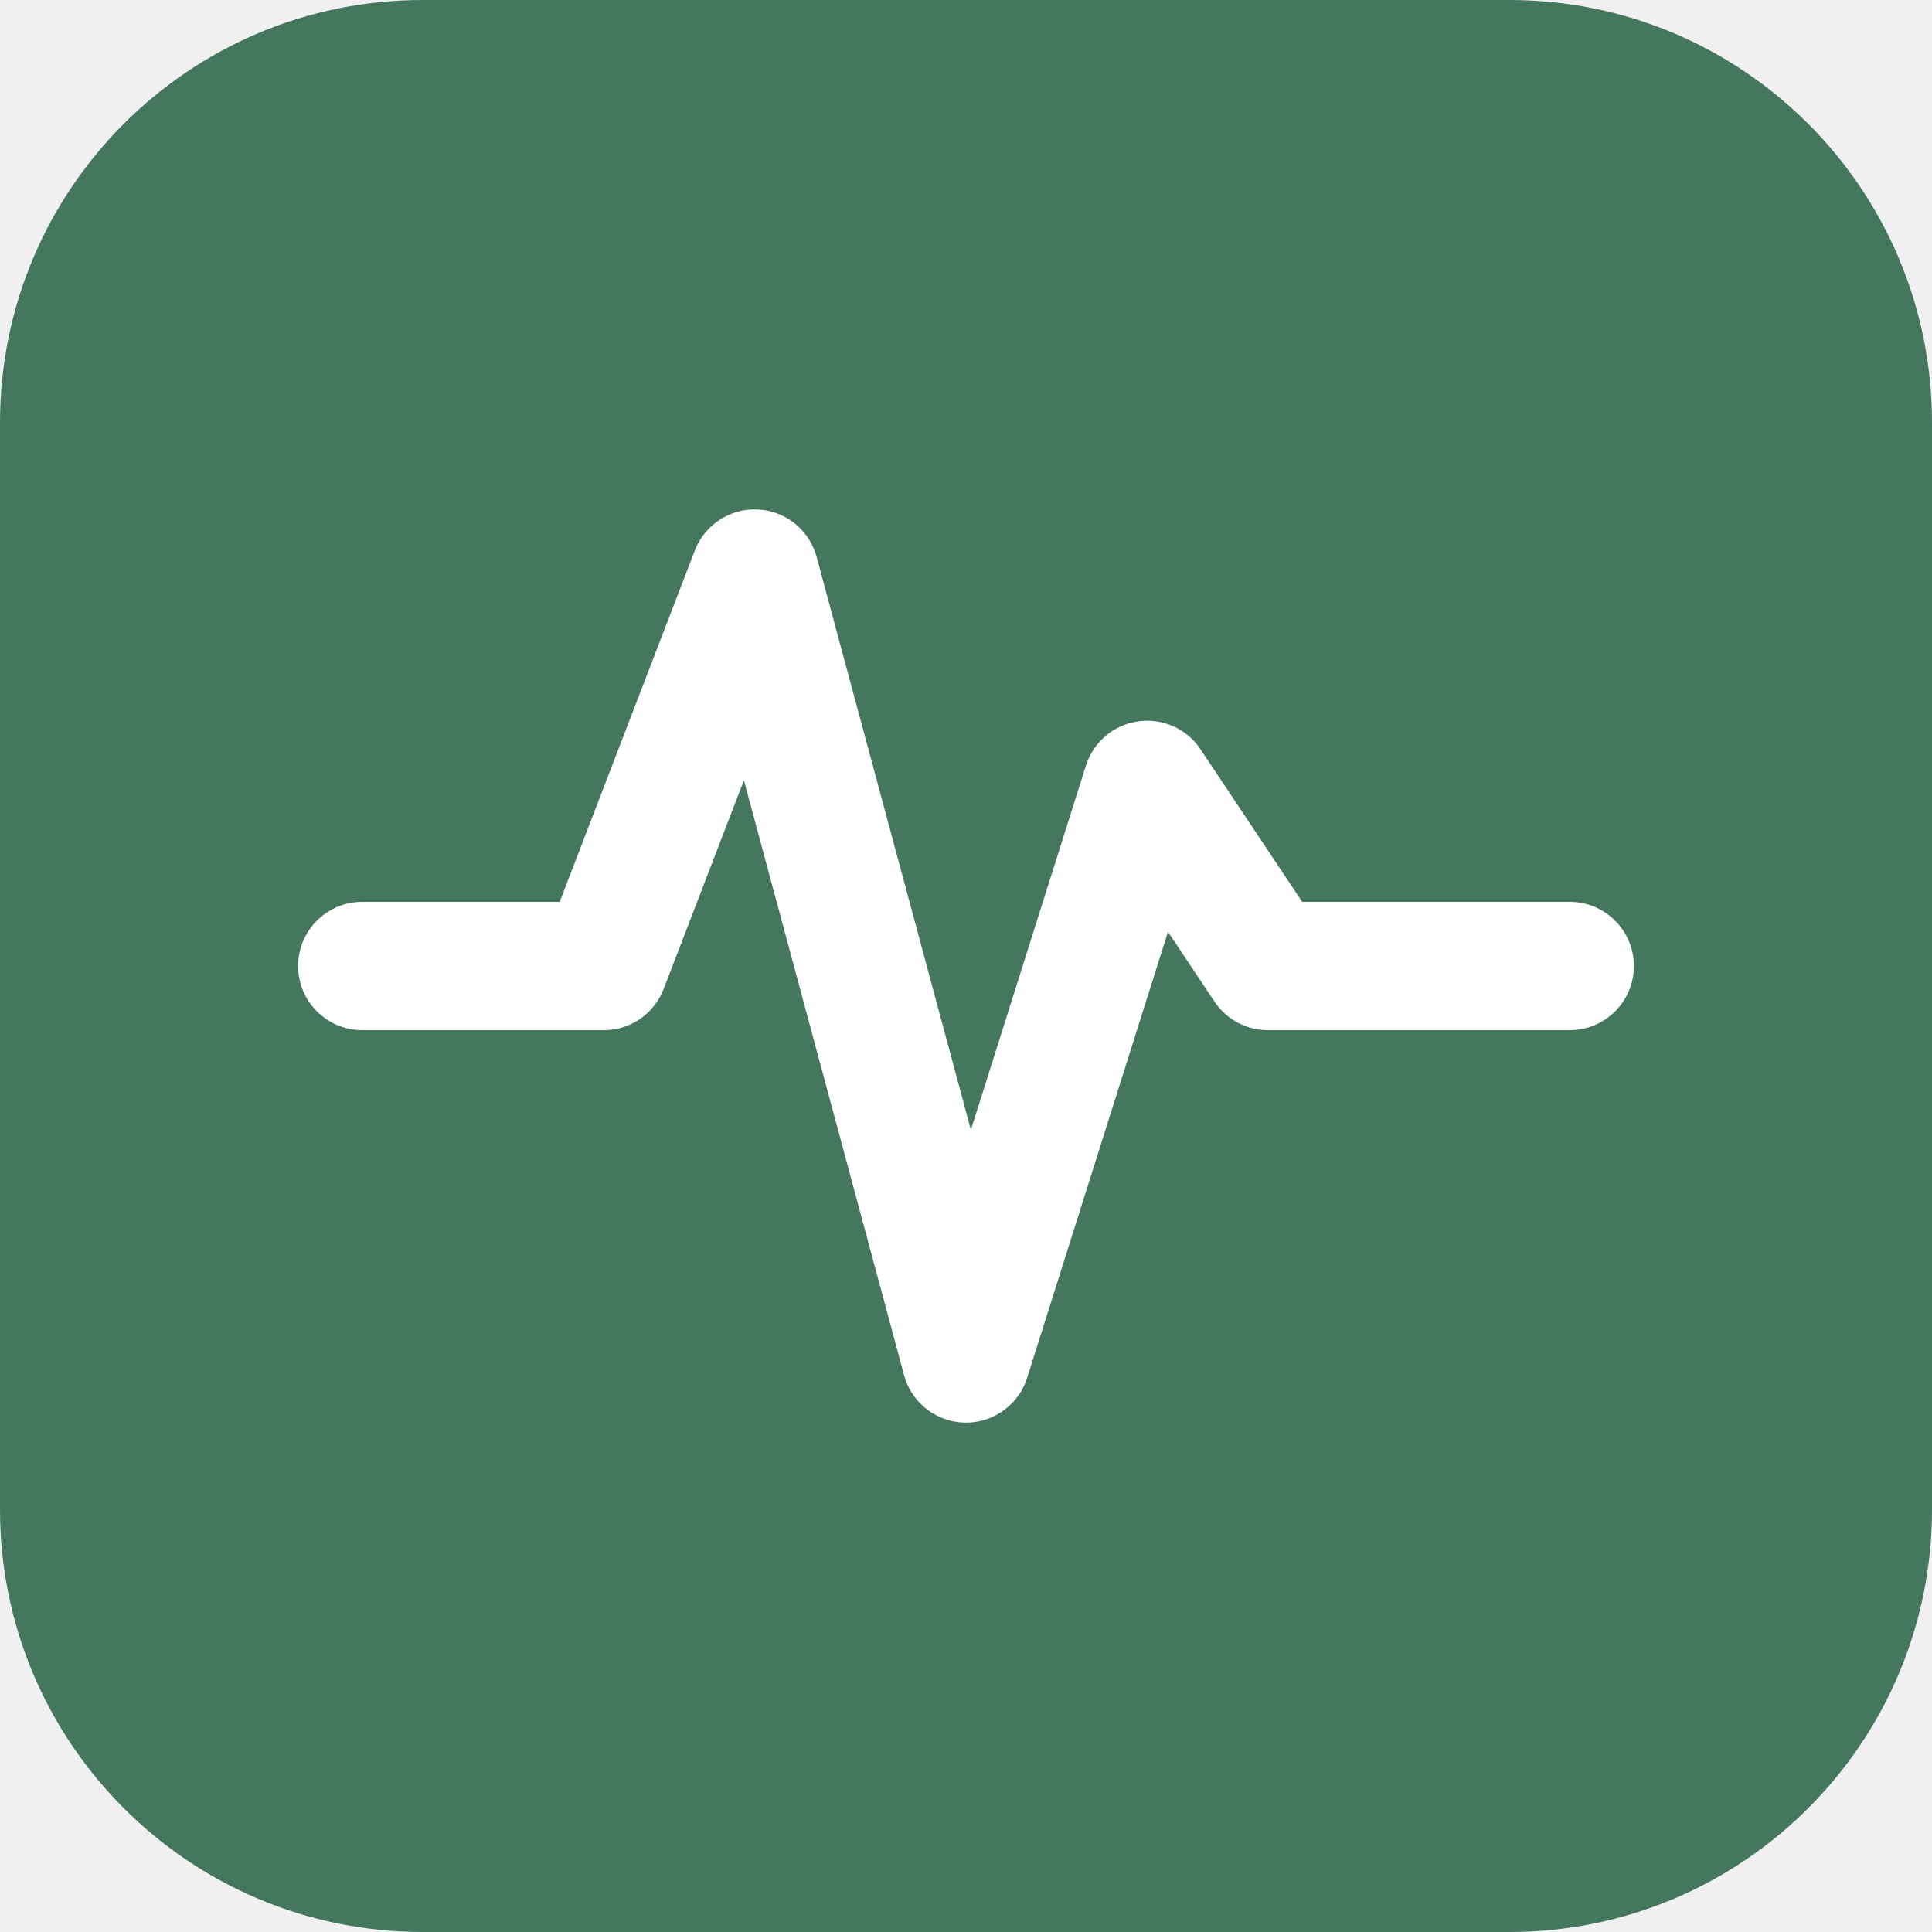
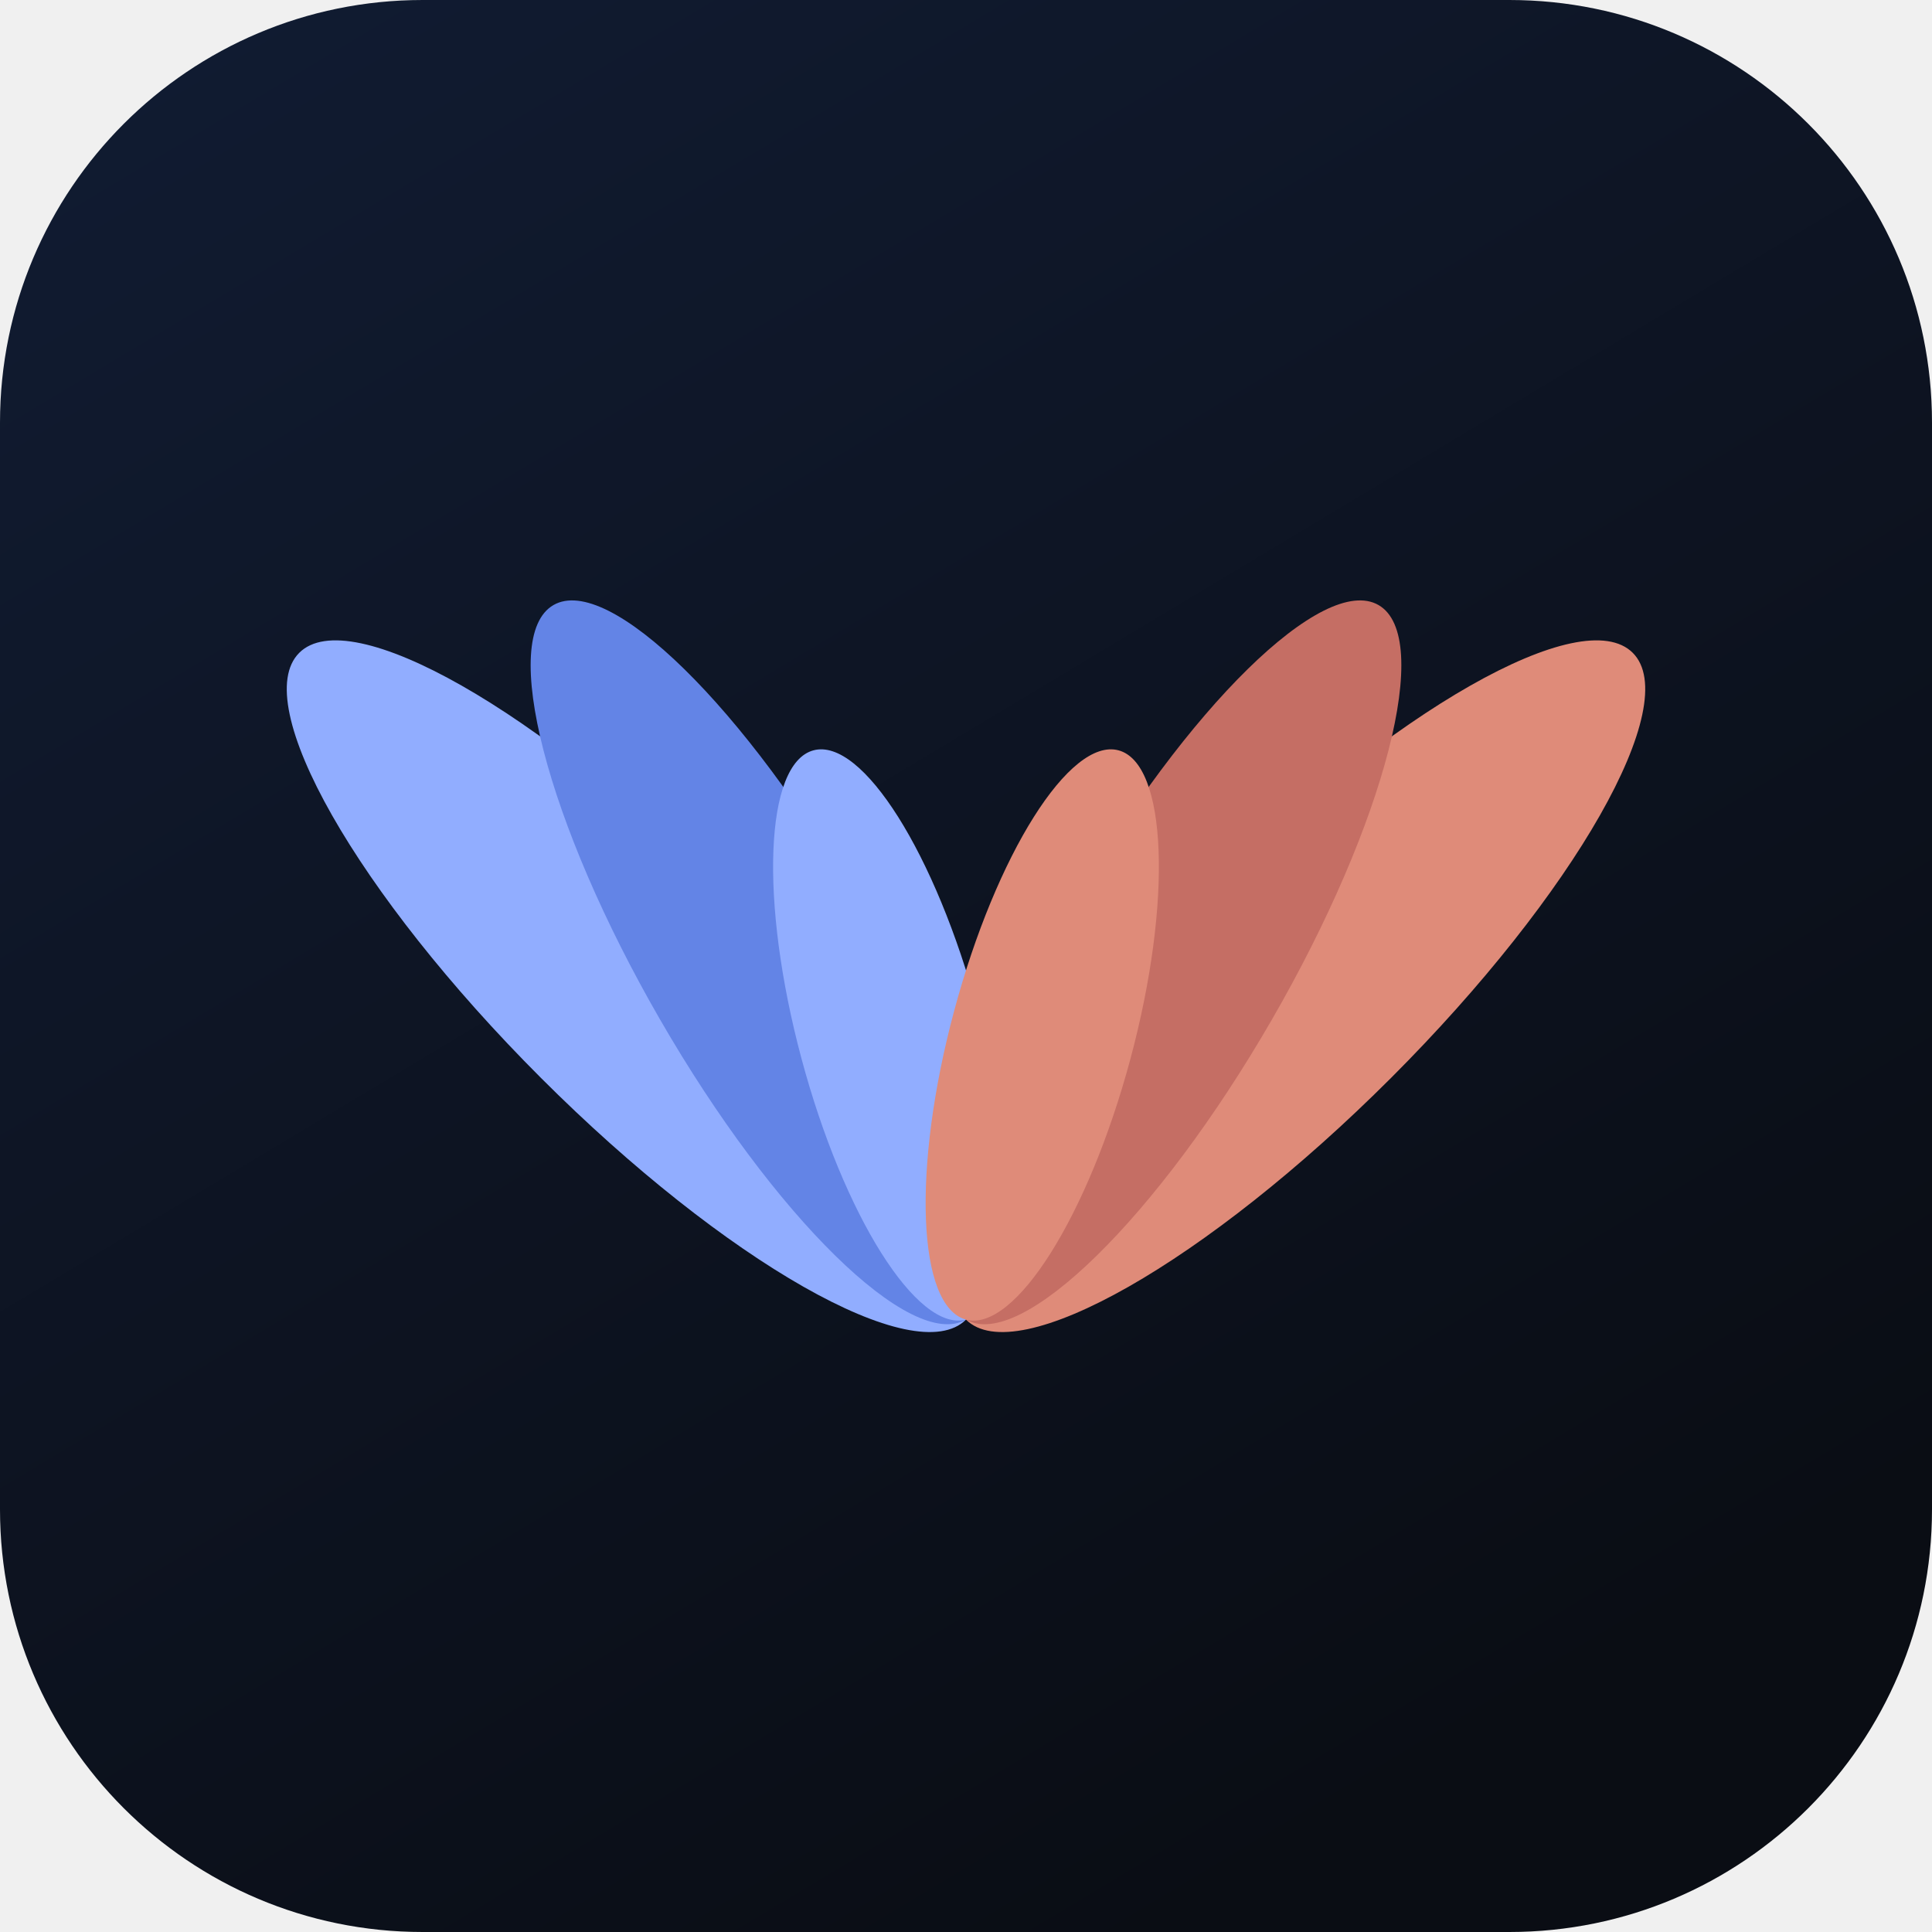
<svg xmlns="http://www.w3.org/2000/svg" viewBox="0 0 512 512">
-   <rect width="512" height="512" rx="112" fill="#45775f" />
-   <path d="M96 256h64l40-104 56 208 48-152 32 48h80" fill="none" stroke="#ffffff" stroke-width="34" stroke-linecap="round" stroke-linejoin="round" />
+   <defs>
+     <linearGradient id="bg" x1="0" y1="0" x2="0.6" y2="1">
+       <stop offset="0" stop-color="#111c33" />
+       <stop offset="1" stop-color="#0a0d14" />
+     </linearGradient>
+   </defs>
+   <rect width="512" height="512" rx="112" fill="url(#bg)" />
+   <g transform="translate(-9.51 68.58) scale(7.8091)">
+     <ellipse cx="34" cy="20" rx="4.4" ry="16" fill="#91adff" transform="rotate(-45 34 36)" />
+     <ellipse cx="34" cy="22" rx="3.9" ry="14" fill="#6384e6" transform="rotate(-30 34 36)" />
+     <ellipse cx="34" cy="26" rx="3.1" ry="10" fill="#91adff" transform="rotate(-15 34 36)" />
+     <ellipse cx="34" cy="20" rx="4.4" ry="16" fill="#df8b79" transform="rotate(45 34 36)" />
+     <ellipse cx="34" cy="22" rx="3.9" ry="14" fill="#c56e64" transform="rotate(30 34 36)" />
+     <ellipse cx="34" cy="26" rx="3.1" ry="10" fill="#df8b79" transform="rotate(15 34 36)" />
+   </g>
</svg>
